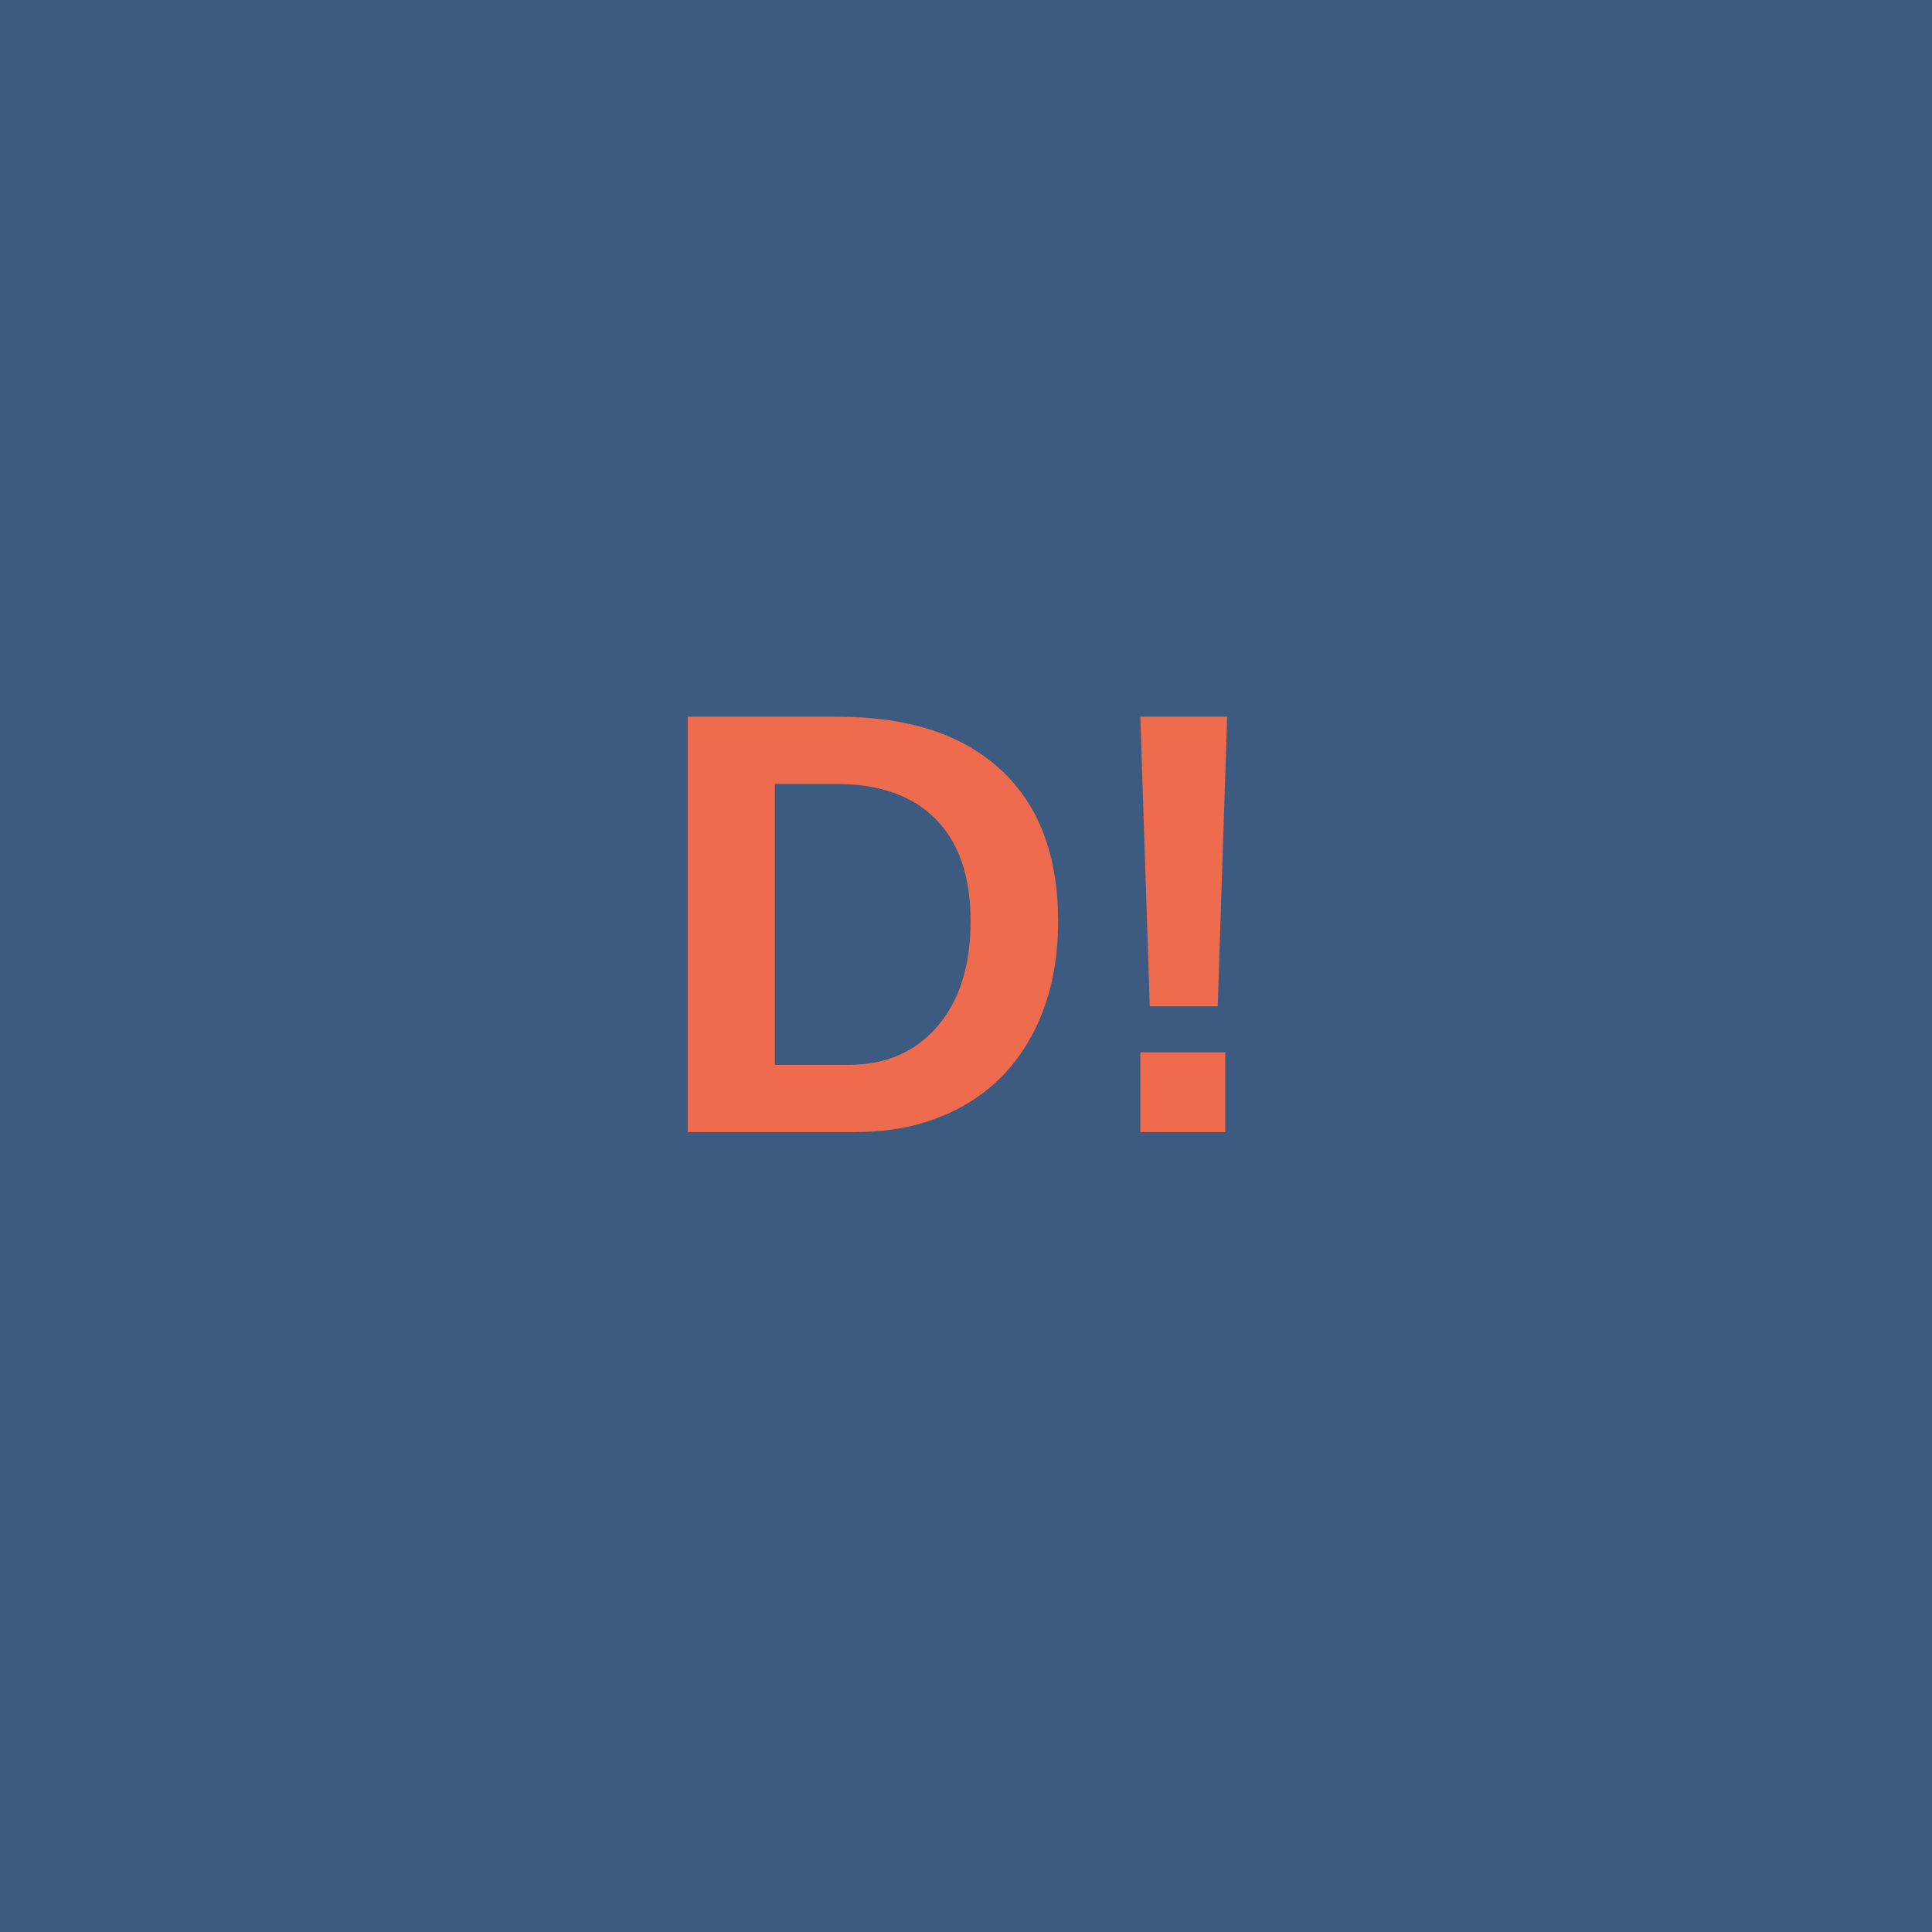
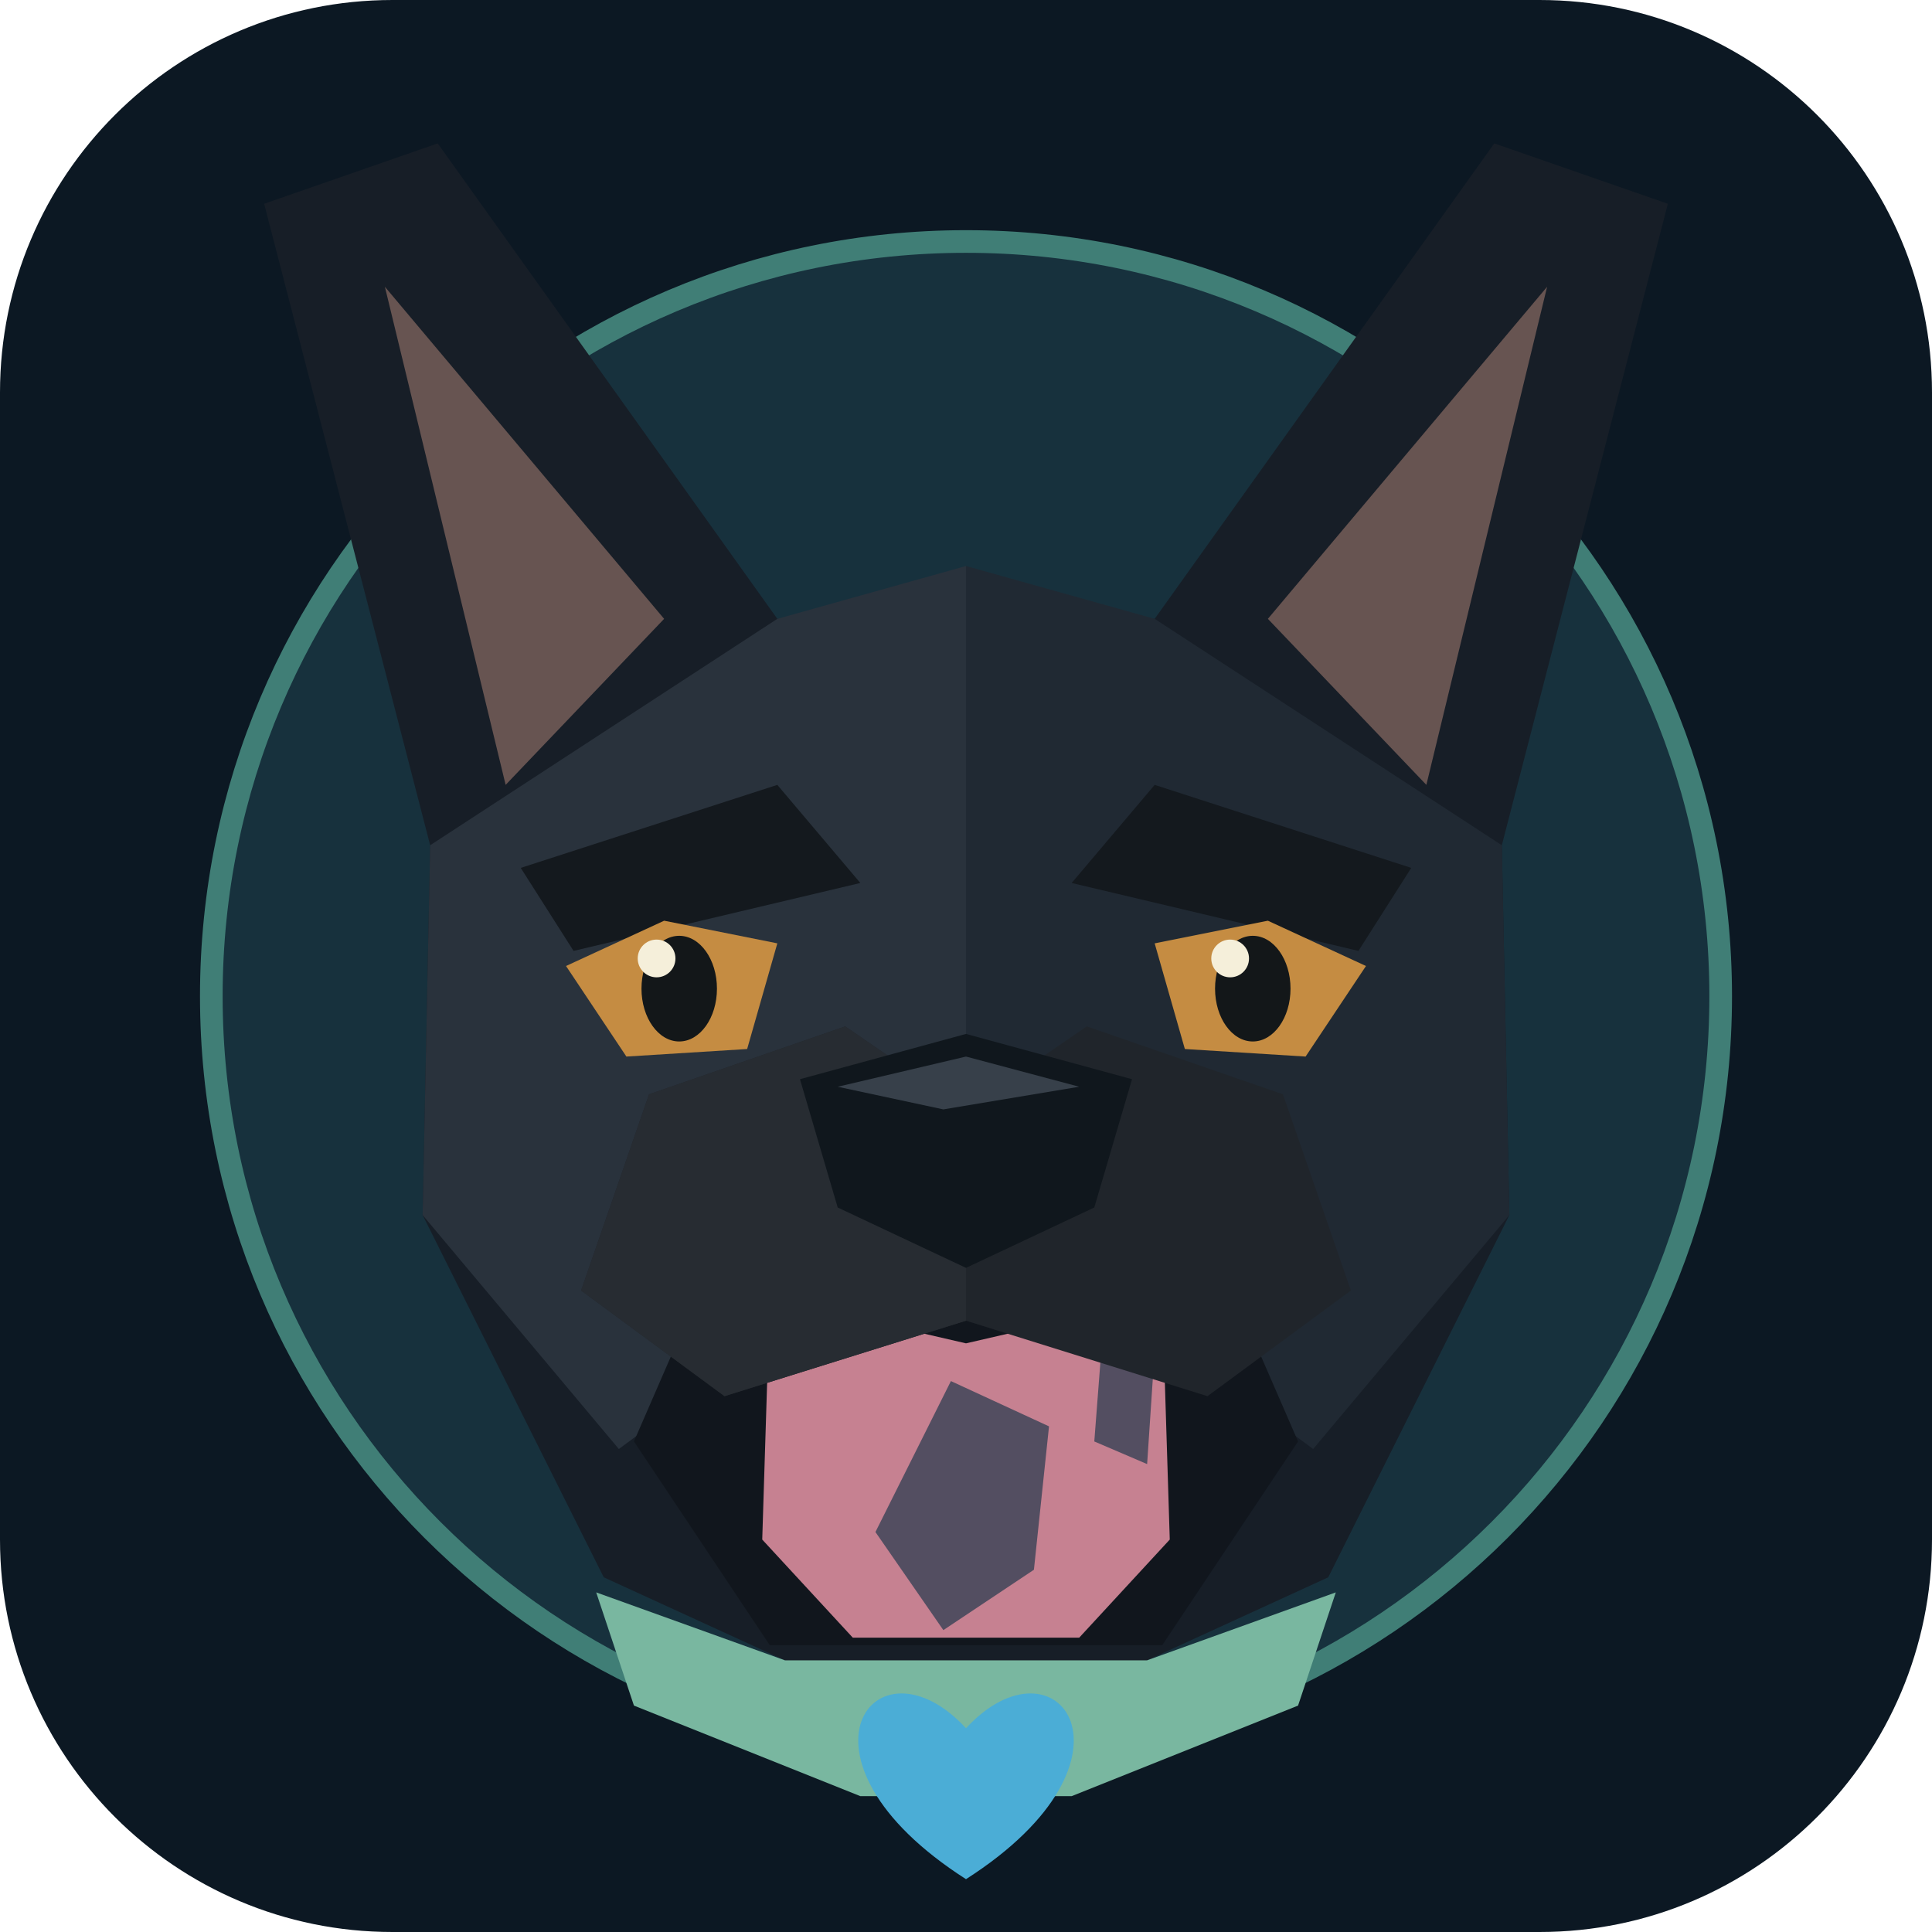
- <svg xmlns="http://www.w3.org/2000/svg" height="128" width="128">
-   <rect width="128" height="128" fill="#3d5a80" />
-   <text x="64" y="75" font-family="Arial" font-size="40" font-weight="bold" text-anchor="middle" fill="#ee6c4d">D!</text>
+ <svg xmlns="http://www.w3.org/2000/svg" width="256" height="256" viewBox="0 0 256 256">
+   <rect width="256" height="256" rx="52" fill="#0c1823" />
+   <circle cx="128" cy="132" r="100" fill="#17313d" stroke="#407e76" stroke-width="3" />
+   <path d="M57 112 35 27 58 19 103 82 153 82 198 19 221 27 199 112 200 161 176 209 128 231 80 209 56 161Z" fill="#171e27" />
+   <path d="m51 38 16 66 21-22Z" fill="#675451" />
+   <path d="m205 38-16 66-21-22Z" fill="#675451" />
+   <path d="m57 112 46-30 25-7v83l-46 34-26-31Z" fill="#29323c" />
+   <path d="m128 75 25 7 46 30 1 49-26 31-46-34Z" fill="#202933" />
+   <path d="m69 115 34-11 11 13-38 9Zm118 0-34-11-11 13 38 9Z" fill="#14191e" />
+   <path d="m75 128 13-6 15 3-4 14-16 1Zm106 0-13-6-15 3 4 14 16 1Z" fill="#c58c42" />
+   <ellipse cx="90" cy="131" rx="5" ry="7" fill="#131719" />
+   <ellipse cx="166" cy="131" rx="5" ry="7" fill="#131719" />
+   <circle cx="87" cy="127" r="2.5" fill="#f5efda" />
+   <circle cx="163" cy="127" r="2.5" fill="#f5efda" />
+   <path d="m94 168 34-8 34 8 10 23-18 27h-52l-18-27Z" fill="#11161d" />
+   <path d="m102 172 26 6 26-6 1 32-12 13h-30l-12-13Z" fill="#c68191" />
+   <path d="m126 183 13 6-2 19-12 8-9-13Zm20-5 7 1-1 15-7-3Z" fill="#534e61" />
+   <path d="m86 145 26-9 16 11 16-11 26 9 9 26-19 14-32-10-32 10-19-14Z" fill="#20252b" />
+   <path d="m86 145 26-9 16 11v28l-32 10-19-14Z" fill="#272c32" />
+   <path d="m106 143 22-6 22 6-5 17-17 8-17-8Z" fill="#10171d" />
+   <path d="m111 144 17-4 15 4-18 3Z" fill="#37404a" />
+   <path d="m79 211 25 9h48l25-9-5 15-30 12h-28l-30-12Z" fill="#79b7a0" />
+   <path d="M128 229c-12-13-25 4 0 20 25-16 12-33 0-20Z" fill="#4badd6" />
</svg>
